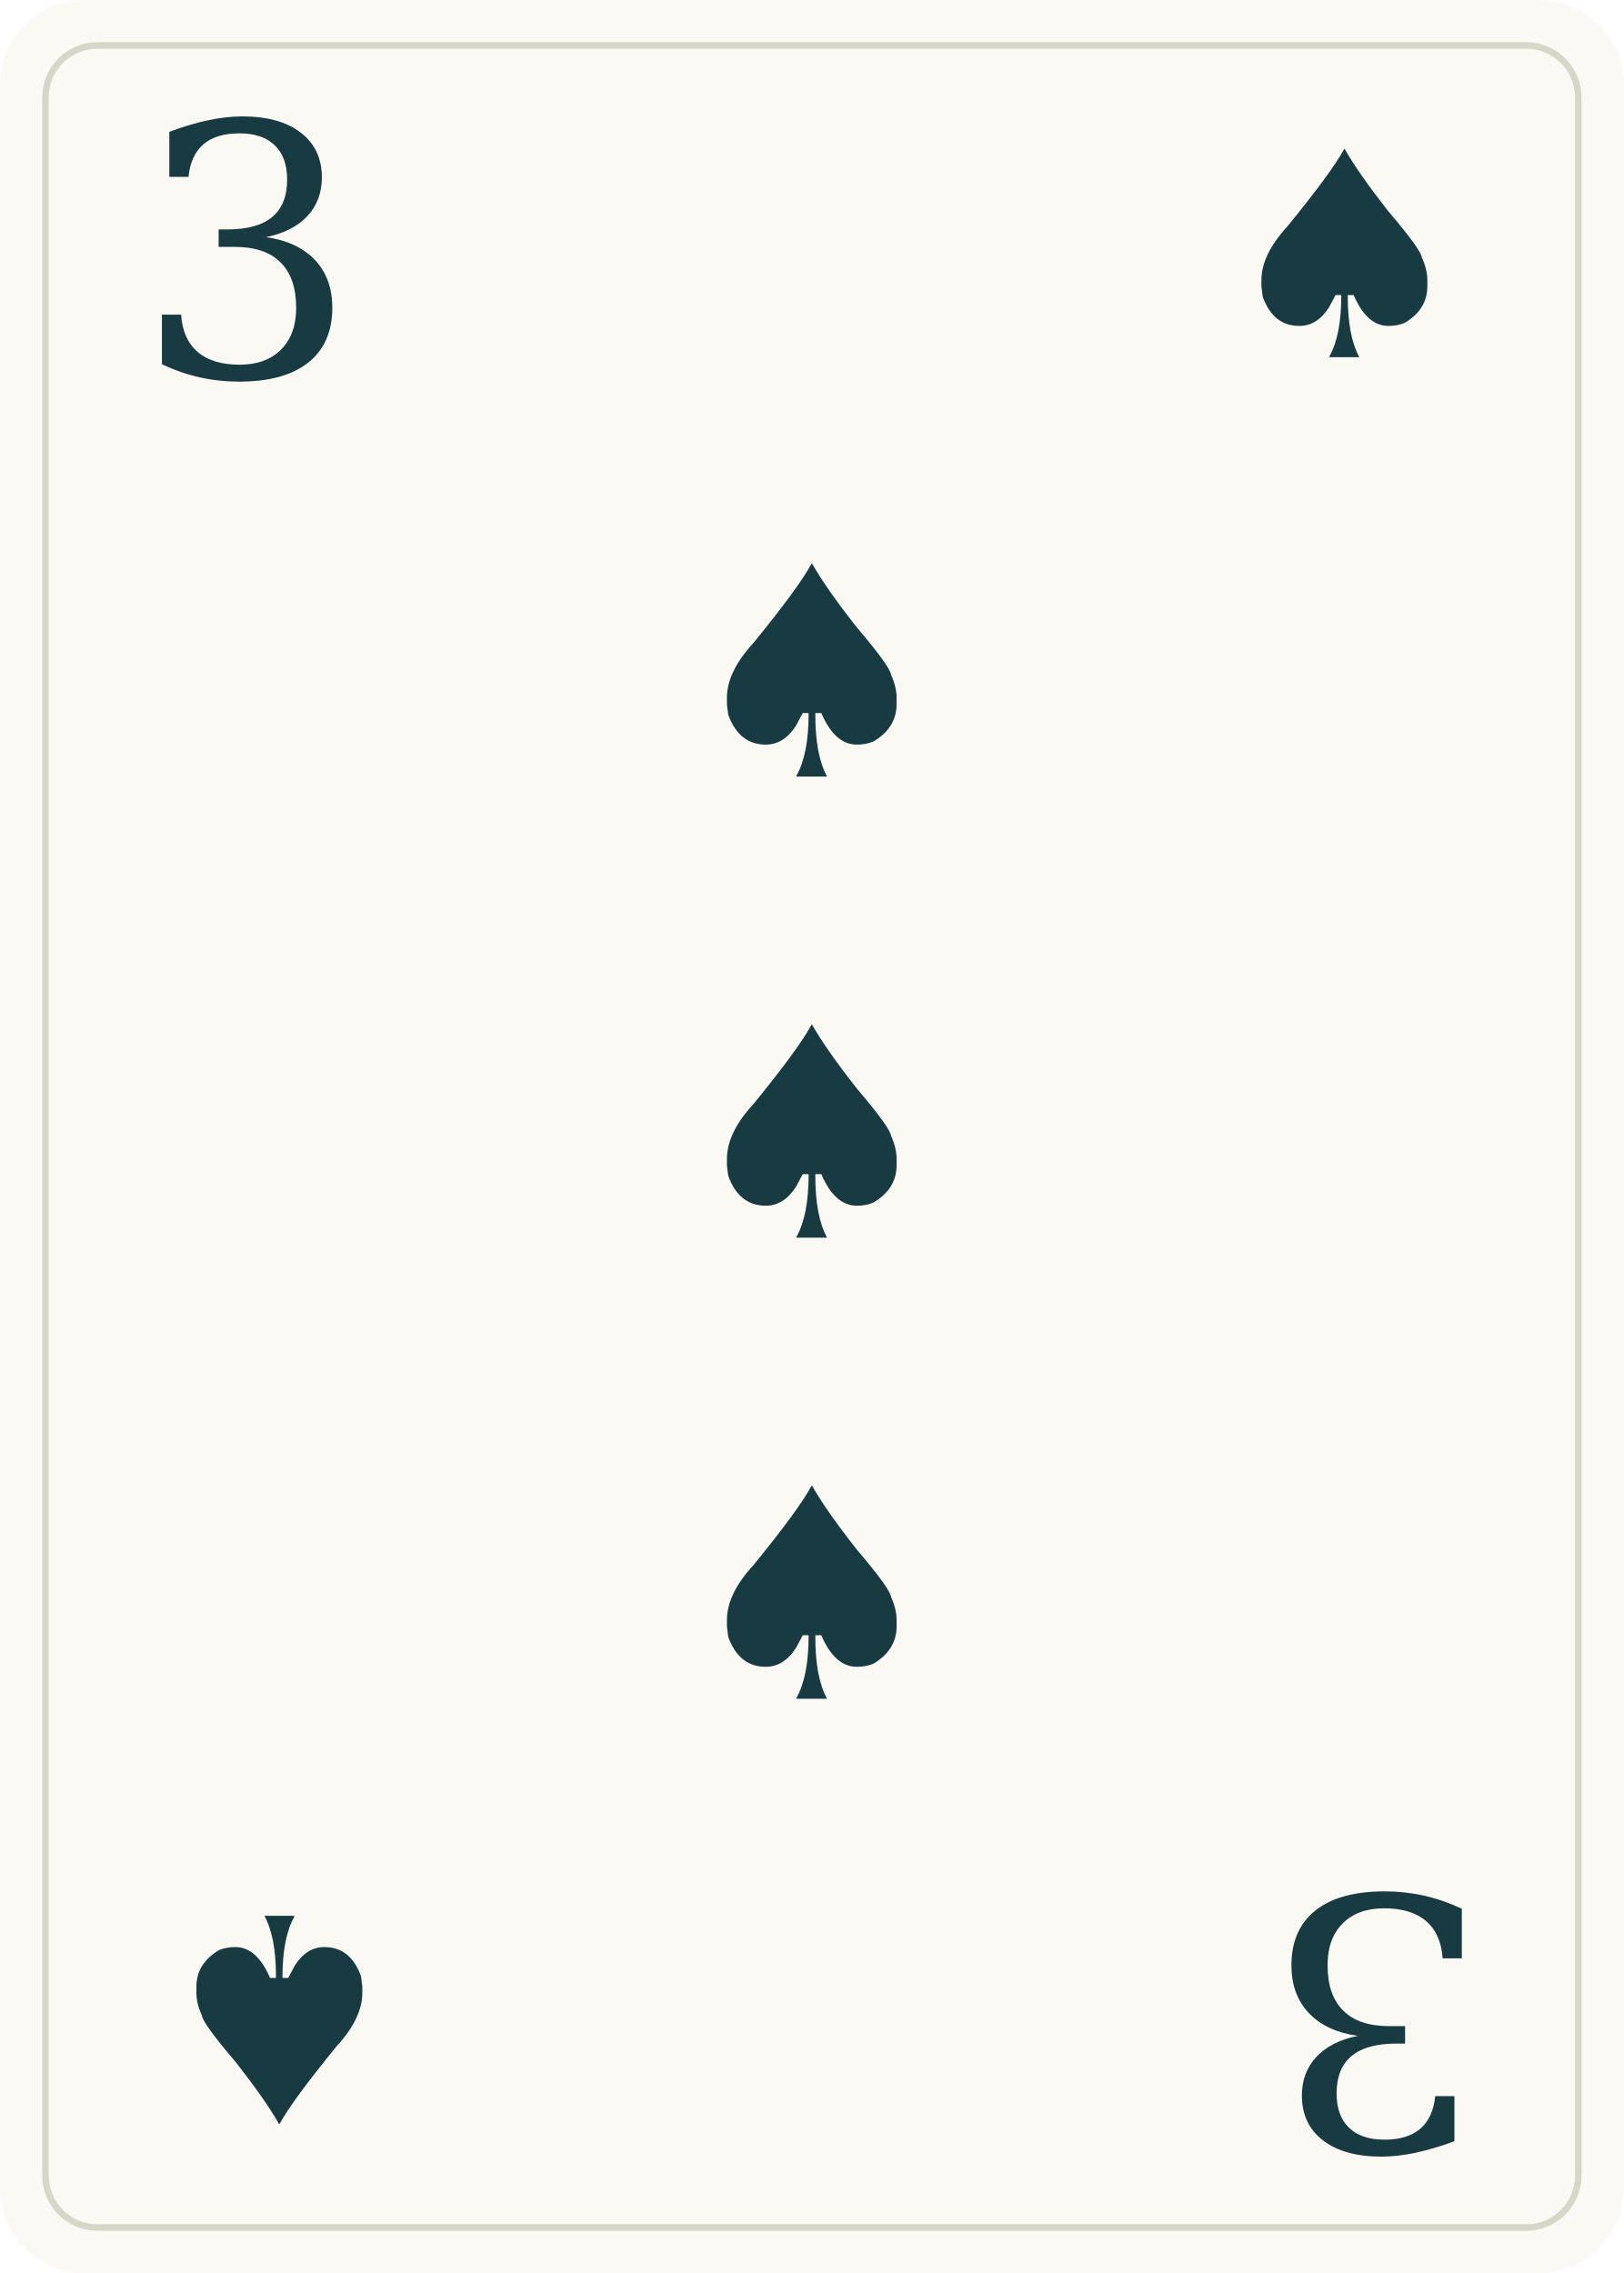
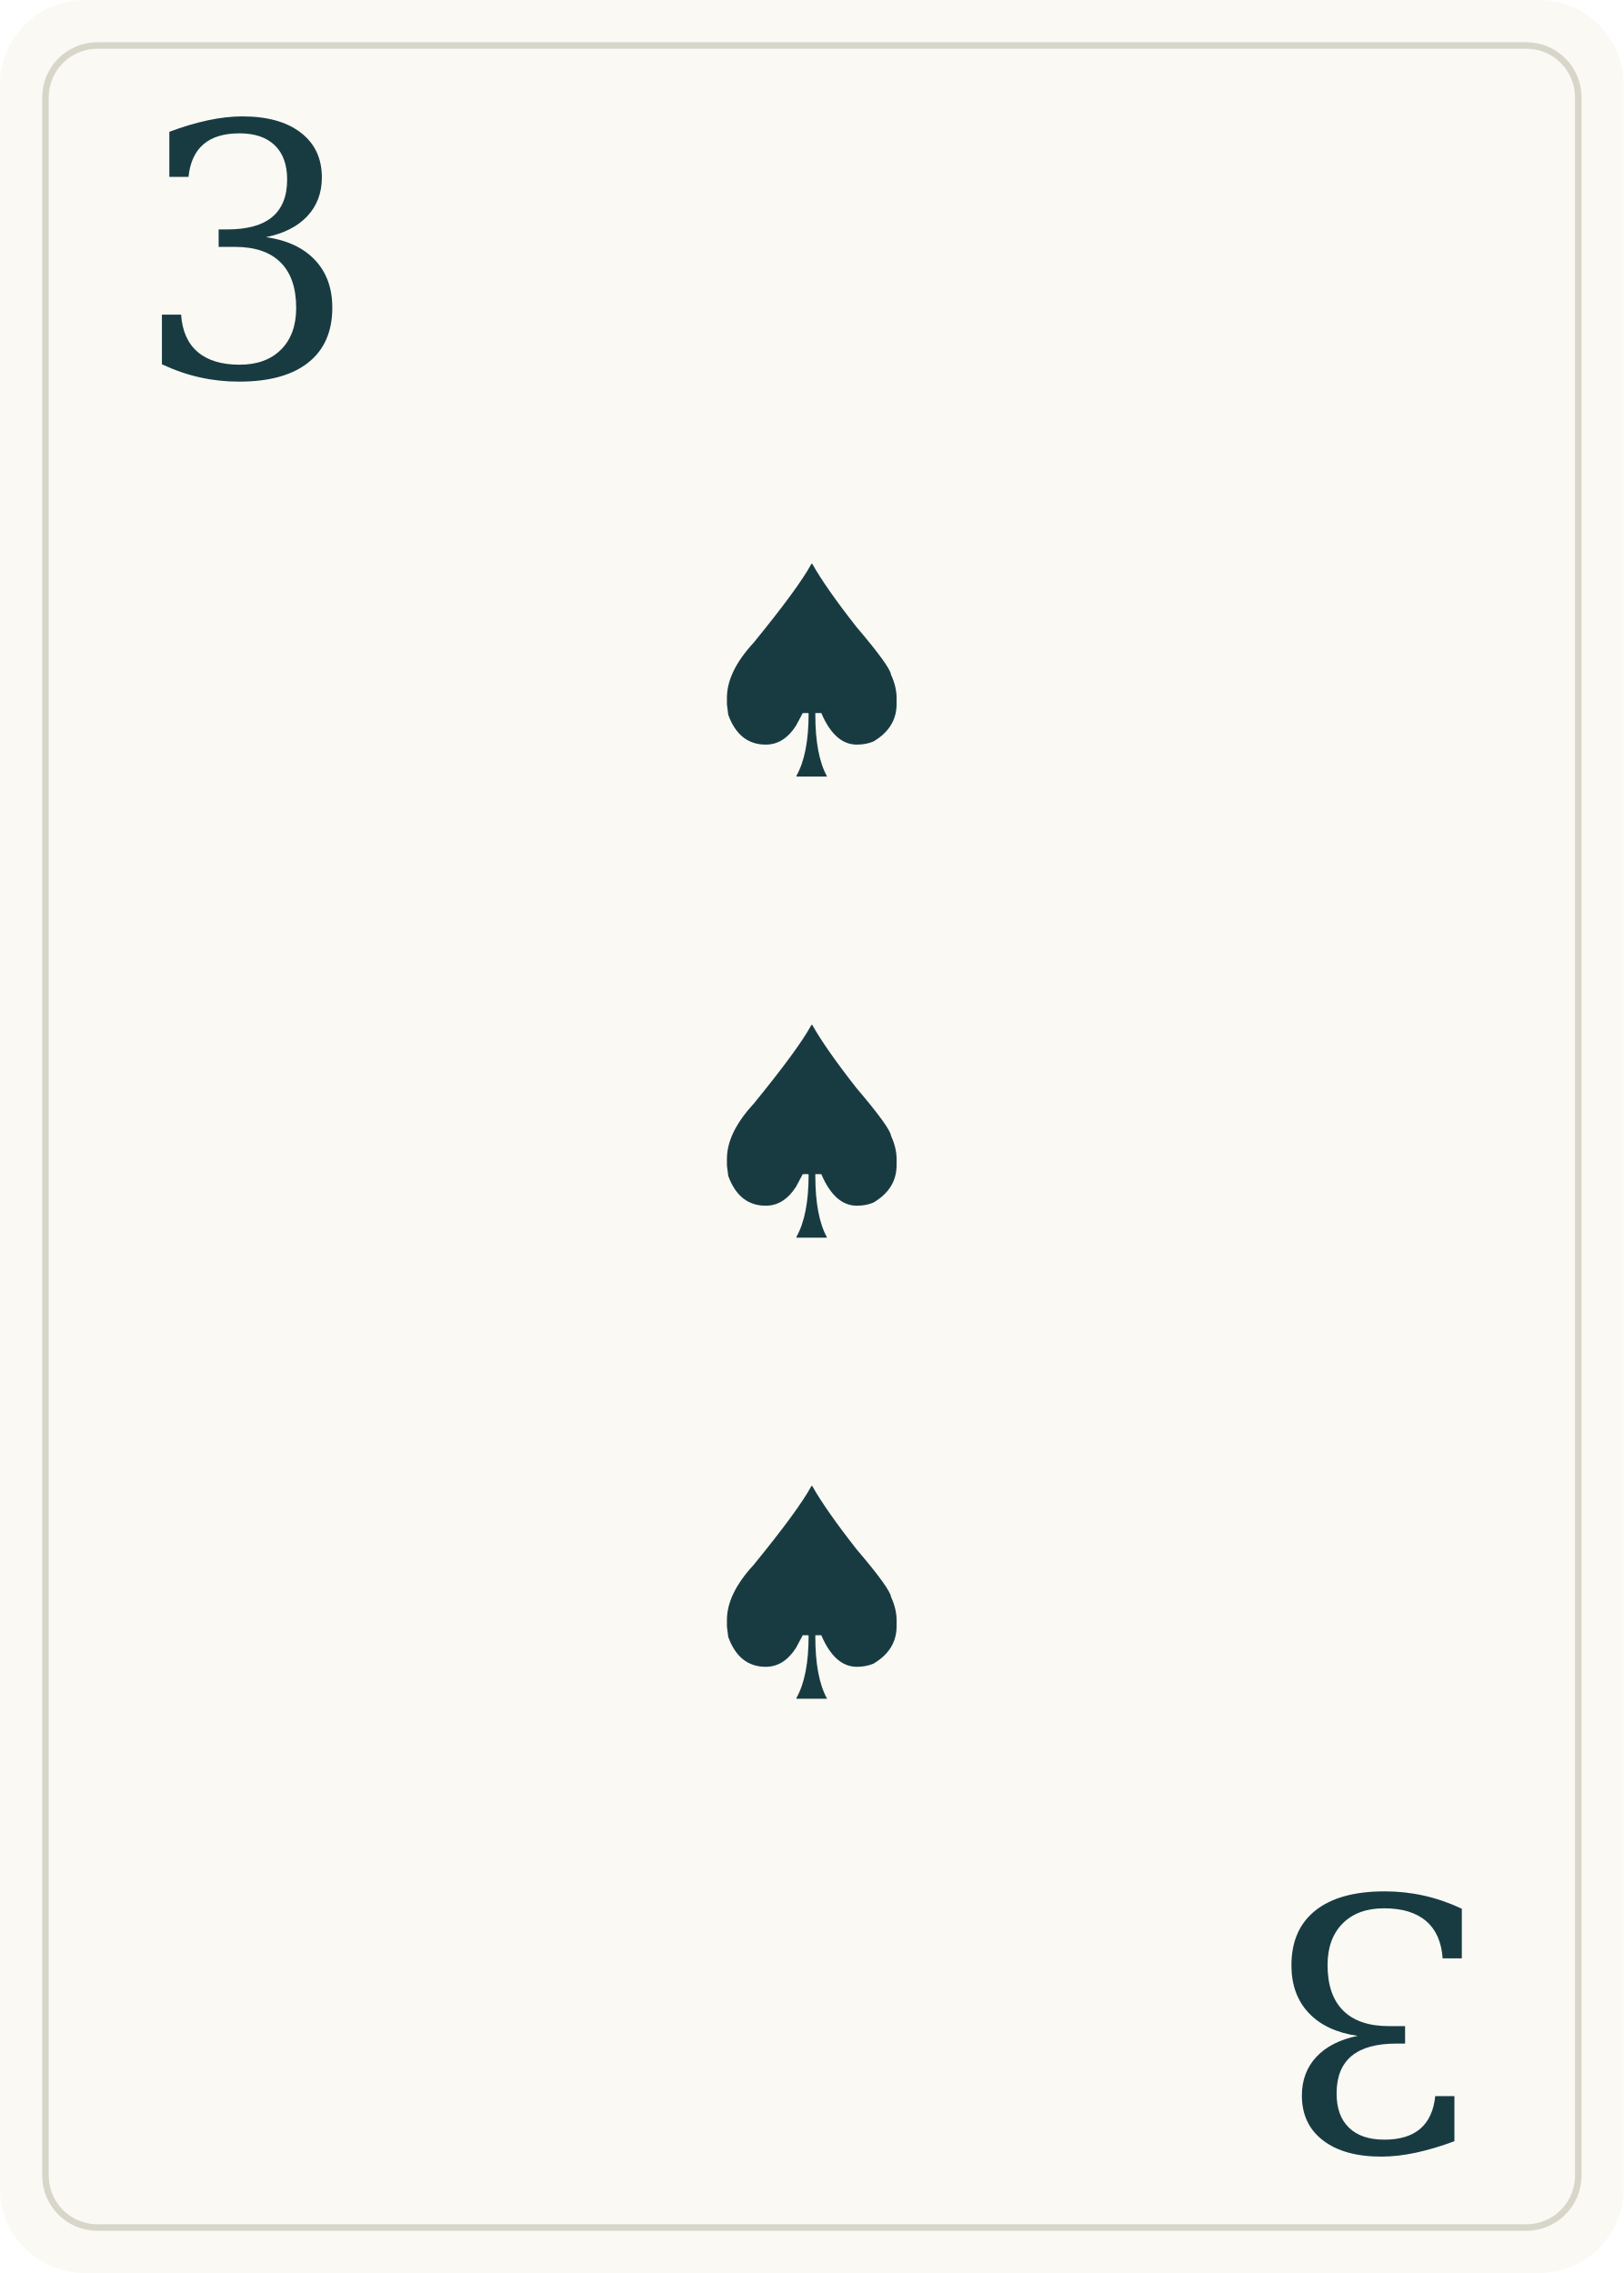
<svg xmlns="http://www.w3.org/2000/svg" width="250" height="350" viewBox="0 0 250 350">
  <rect width="250" height="350" rx="13" fill="#faf9f4" />
  <rect x="7" y="7" width="236" height="336" rx="8" fill="none" stroke="#d7d6c9" />
  <g fill="#183b42" font-family="Georgia,DejaVu Serif,serif" text-anchor="middle">
    <text x="38" y="58" font-size="54">3</text>
-     <text x="207" y="55" font-size="44">♠</text>
    <g transform="rotate(180 125 175)">
      <text x="38" y="58" font-size="54">3</text>
-       <text x="207" y="55" font-size="44">♠</text>
    </g>
    <text x="125" y="104" dominant-baseline="central" font-size="45">♠</text>
    <text x="125" y="175" dominant-baseline="central" font-size="45">♠</text>
    <text x="125" y="246" dominant-baseline="central" font-size="45">♠</text>
  </g>
</svg>
